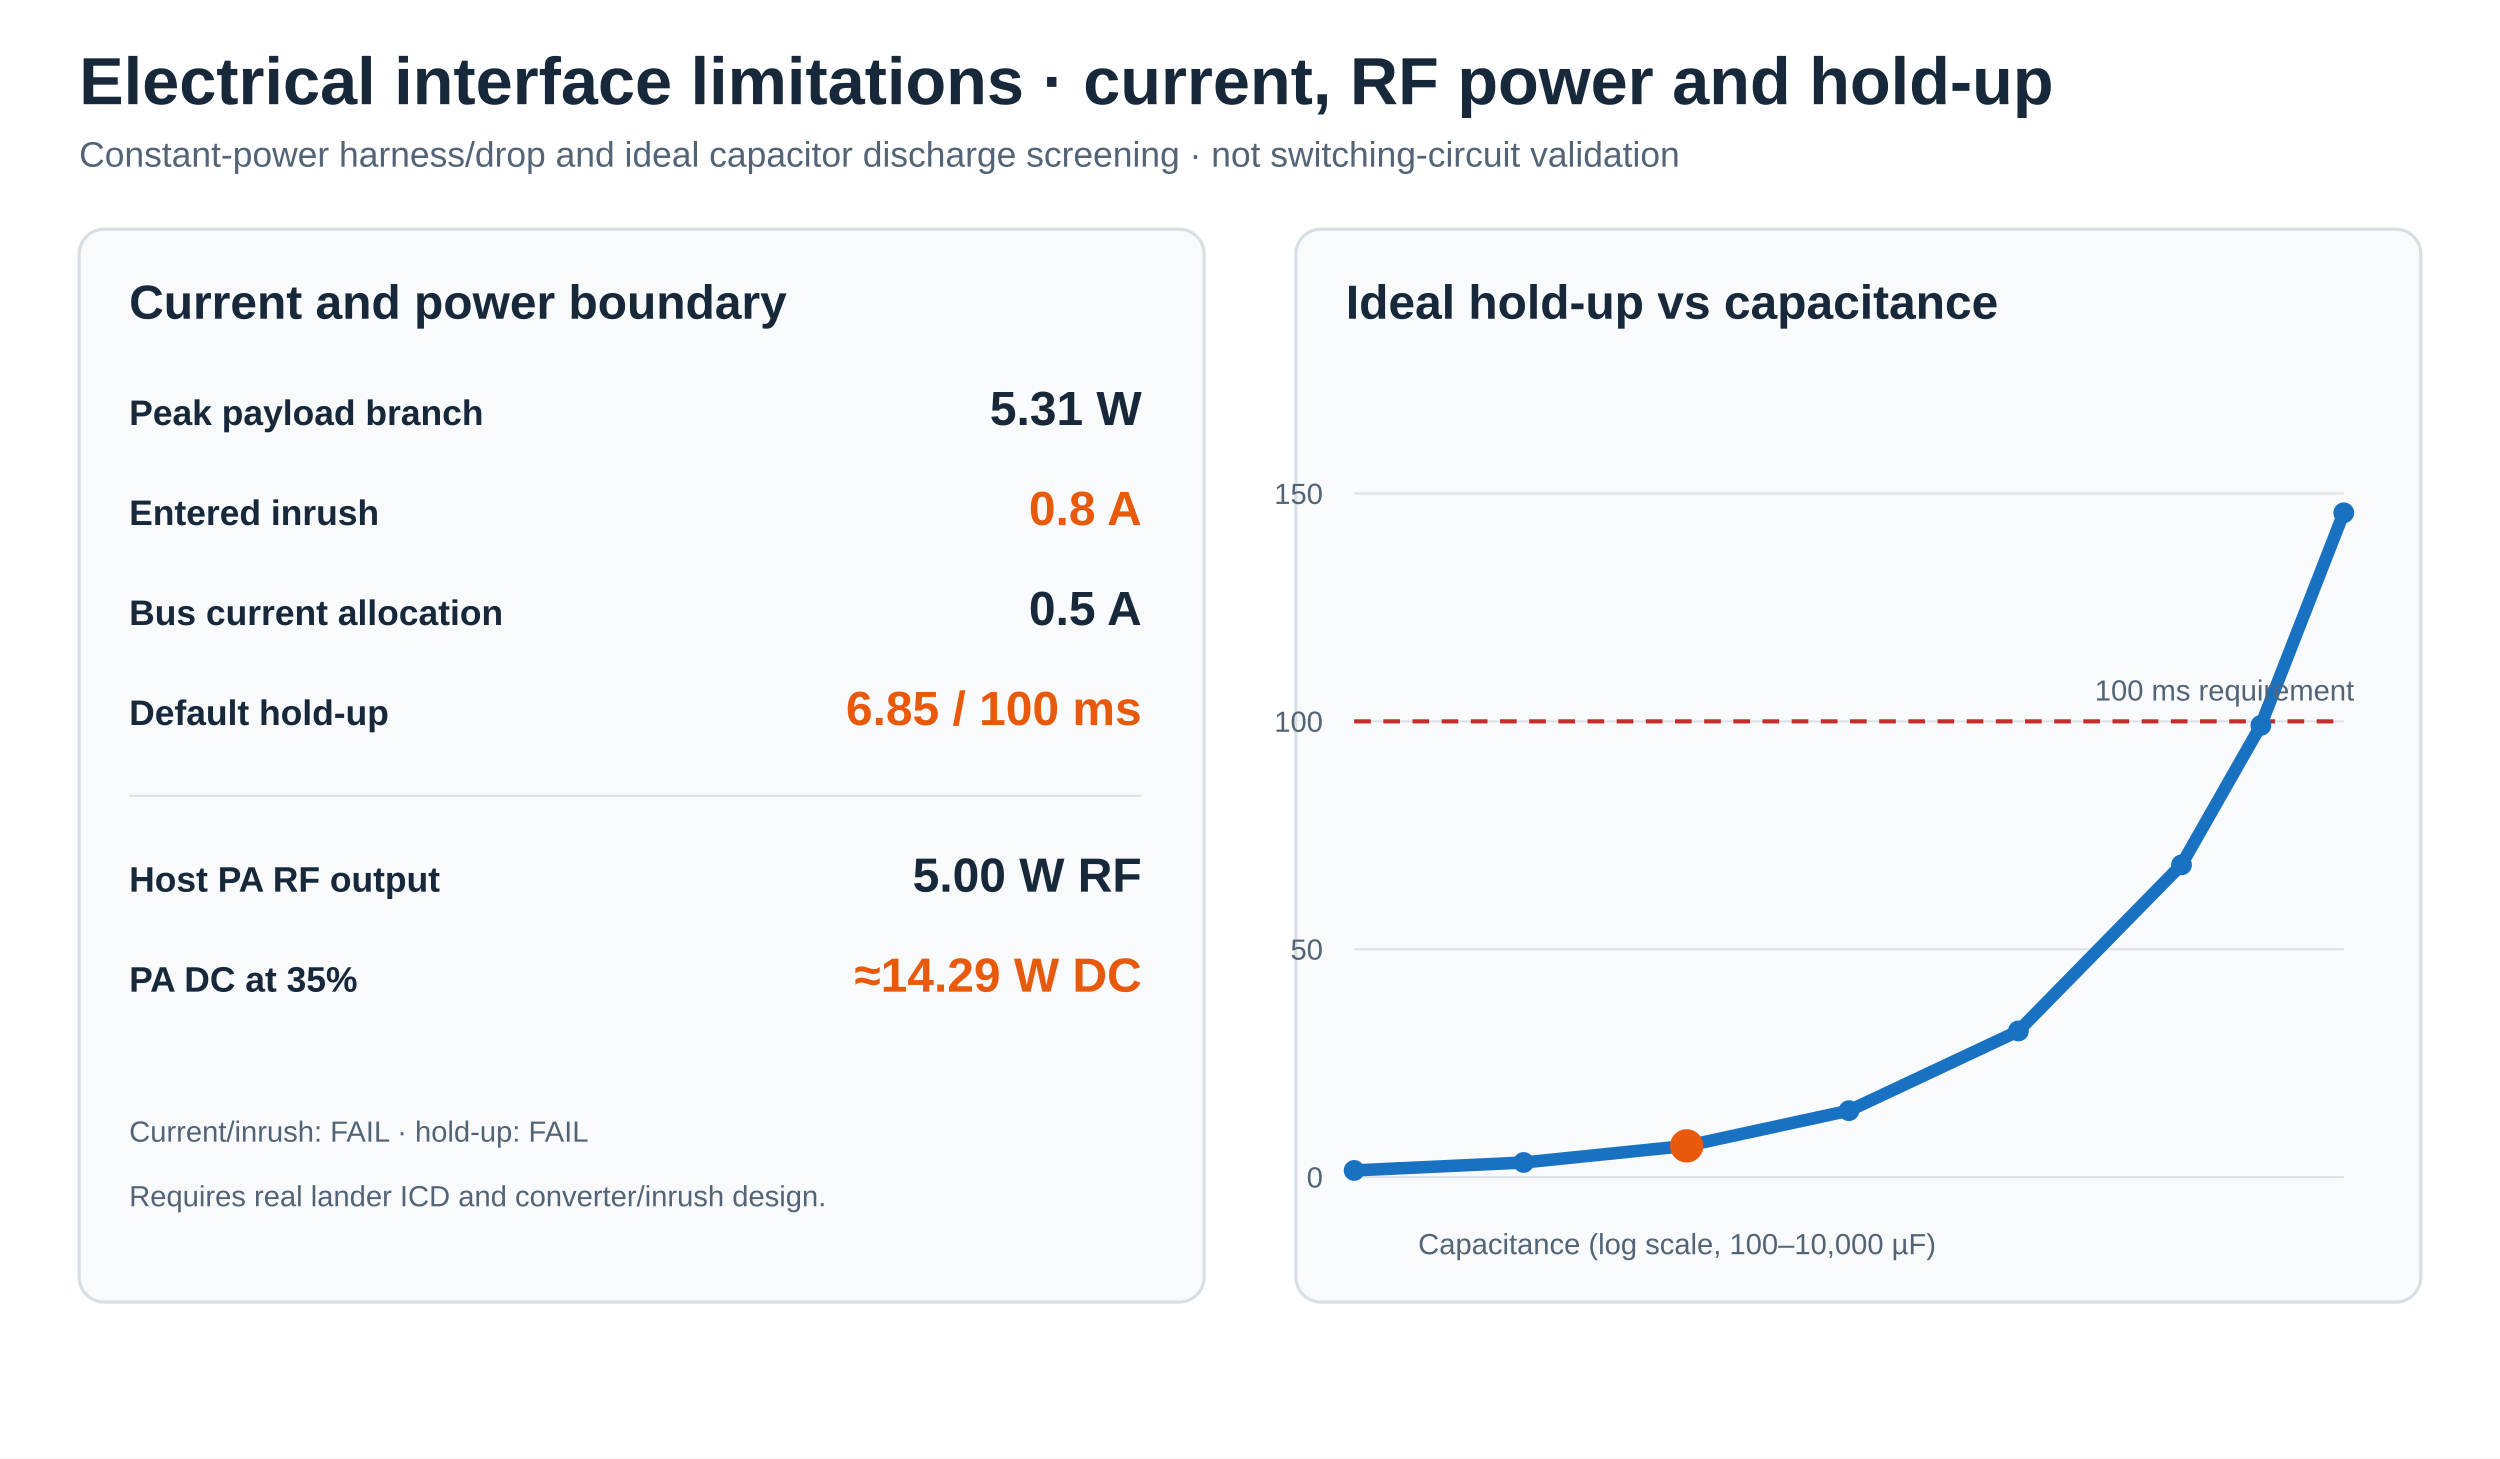
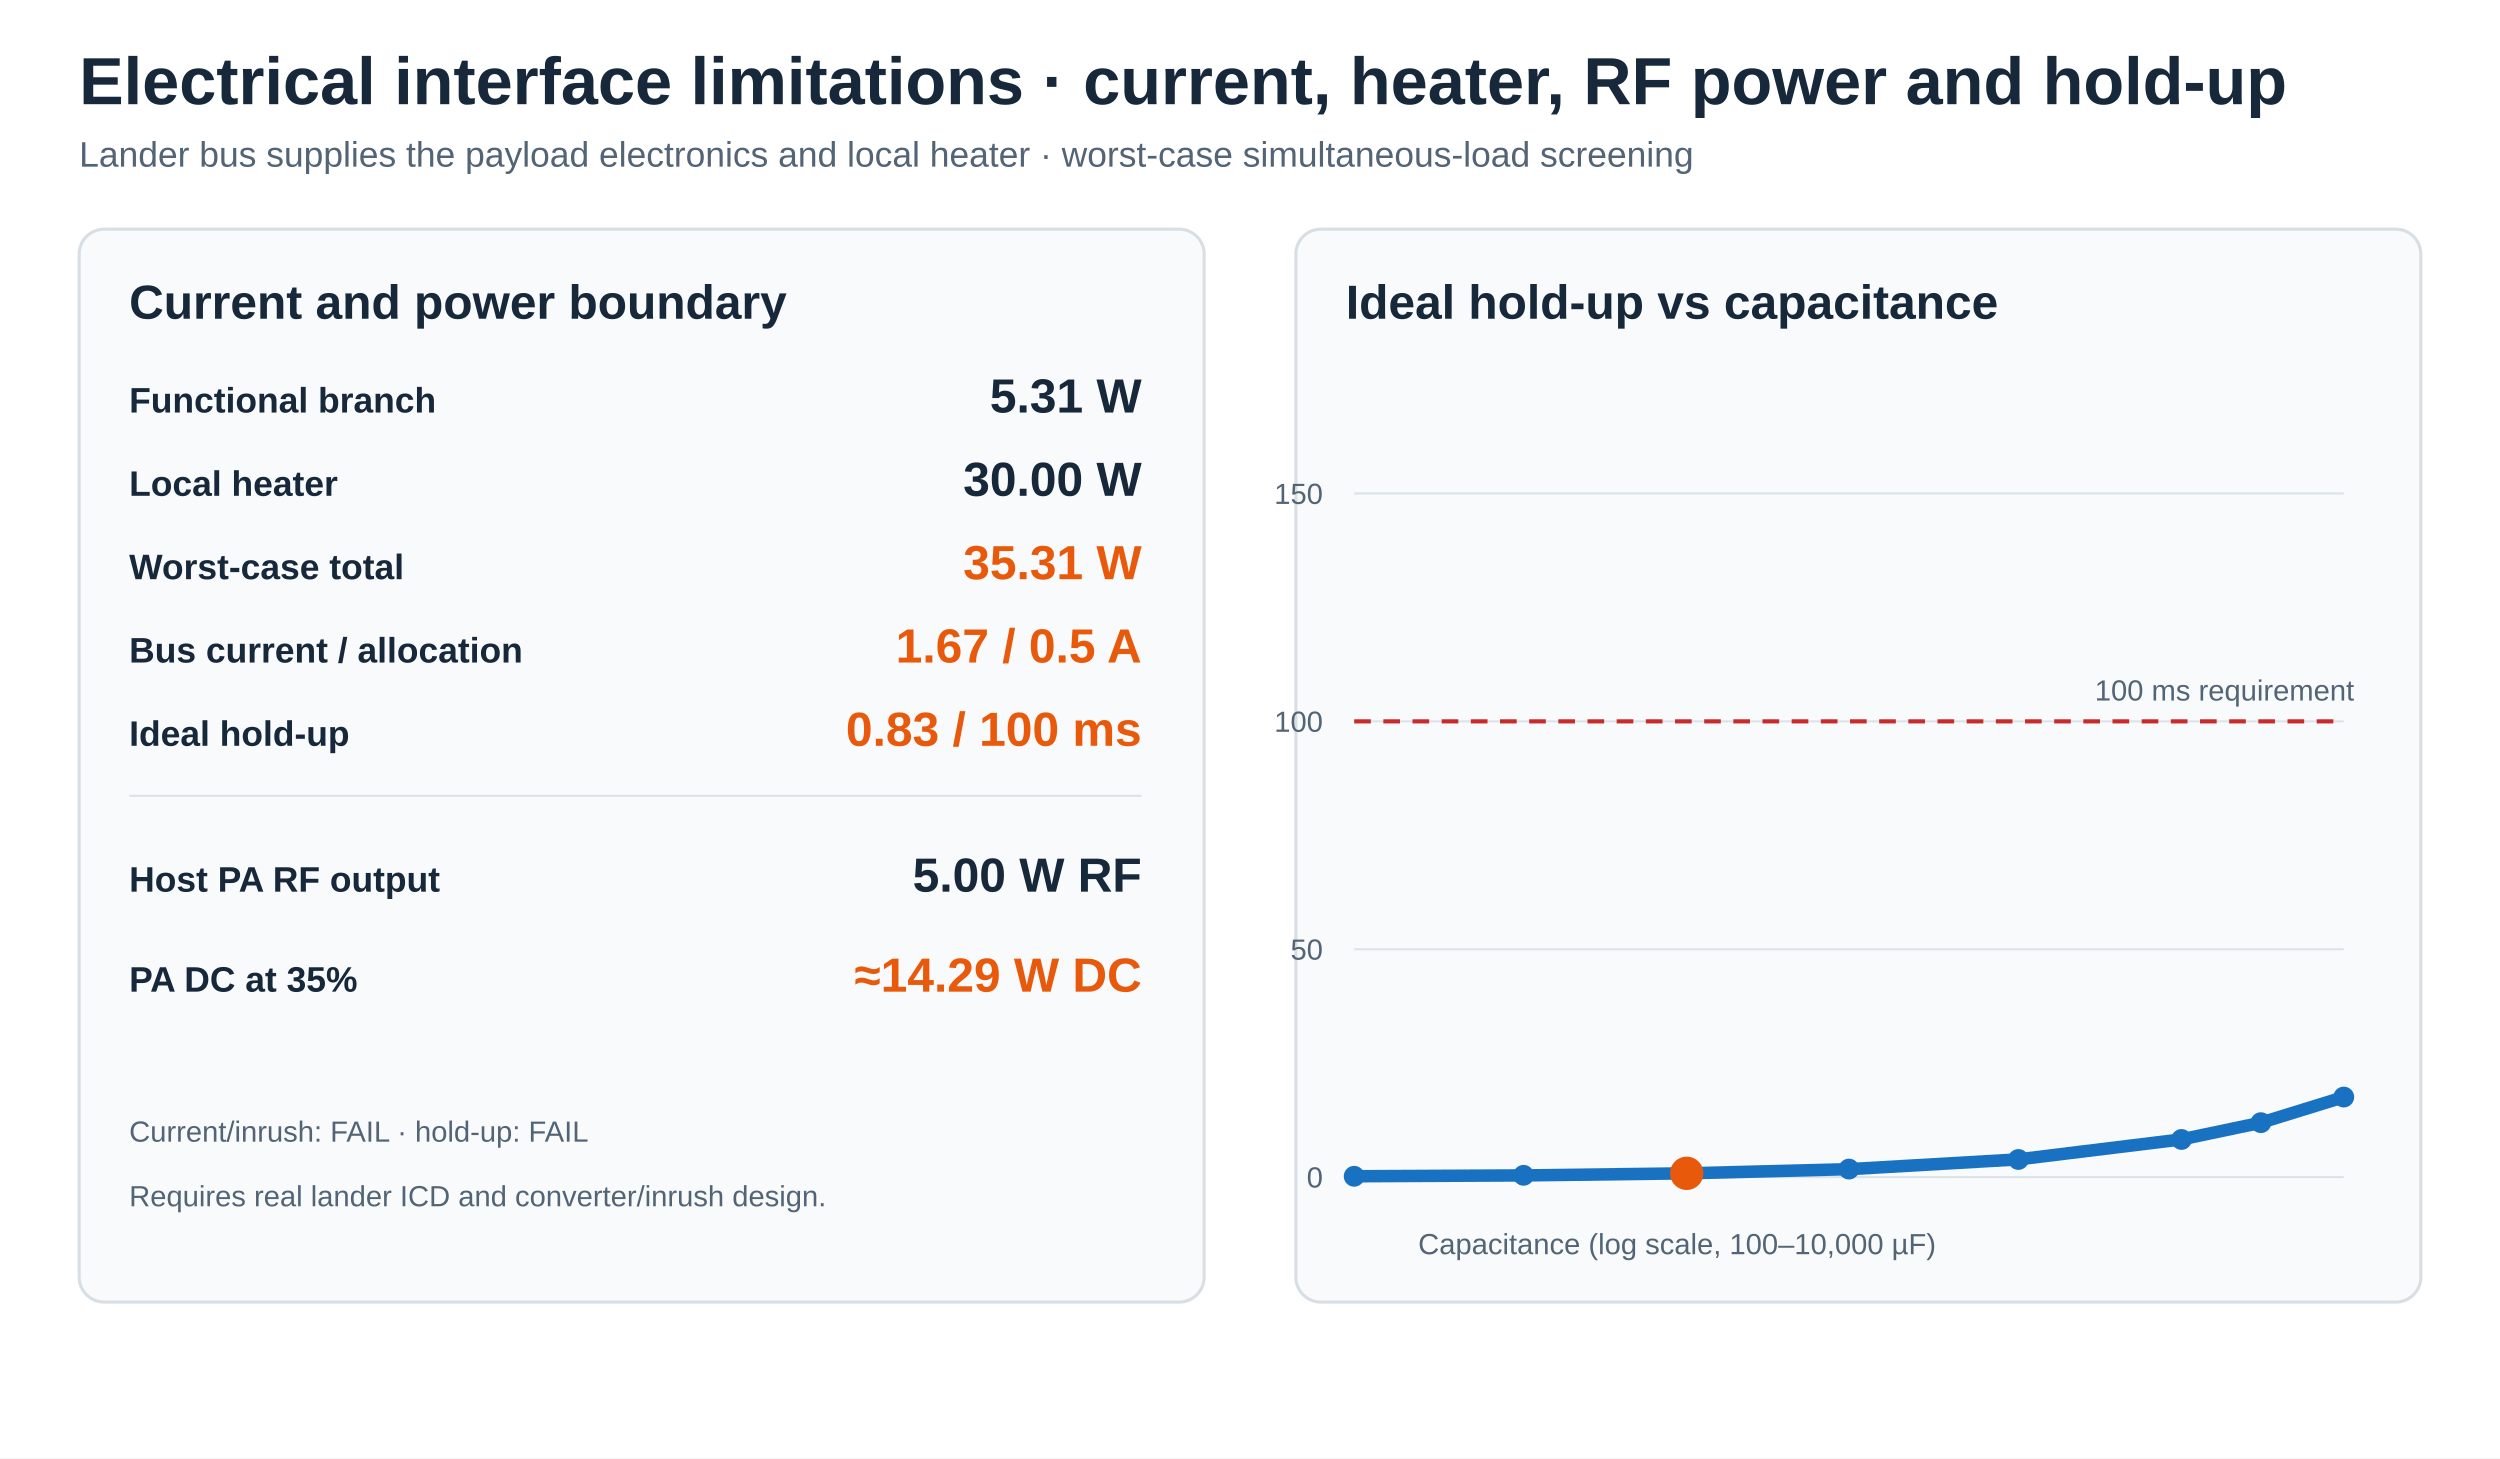
<svg xmlns="http://www.w3.org/2000/svg" width="1200" height="700" viewBox="0 0 1200 700">
  <rect width="100%" height="100%" fill="white" />
  <style>text{font-family:Arial,"Noto Sans Thai",sans-serif;fill:#17283b}.title{font-size:32px;font-weight:700}.sub{font-size:17px;fill:#526476}.h{font-size:23px;font-weight:700}.label{font-size:17px;font-weight:700}.small{font-size:14px;fill:#526476}.tiny{font-size:12px;fill:#526476}.white{fill:#fff}.green{fill:#66a80f}.orange{fill:#e8590c}.red{fill:#c92a2a}.blue{fill:#1971c2}.grid{stroke:#dce3e8;stroke-width:1}.axis{stroke:#71808e;stroke-width:1.5}.card{fill:#f8fafb;stroke:#d7dfe5;stroke-width:1.5}.warn{fill:#fff4e6;stroke:#ffa94d;stroke-width:1.5}</style>
-   <text x="38" y="50" class="title">Electrical interface limitations · current, RF power and hold-up</text>
-   <text x="38" y="80" class="sub">Constant-power harness/drop and ideal capacitor discharge screening · not switching-circuit validation</text>
+   <text x="38" y="50" class="title">Electrical interface limitations · current, heater, RF power and hold-up</text>
+   <text x="38" y="80" class="sub">Lander bus supplies the payload electronics and local heater · worst-case simultaneous-load screening</text>
  <rect x="38" y="110" width="540" height="515" rx="12" class="card" />
  <text x="62" y="153" class="h">Current and power boundary</text>
-   <text x="62" y="204" class="label">Peak payload branch</text>
-   <text x="548" y="204" class="h" text-anchor="end">5.31 W</text>
-   <text x="62" y="252" class="label">Entered inrush</text>
-   <text x="548" y="252" class="h orange" text-anchor="end">0.8 A</text>
-   <text x="62" y="300" class="label">Bus current allocation</text>
-   <text x="548" y="300" class="h" text-anchor="end">0.5 A</text>
-   <text x="62" y="348" class="label">Default hold-up</text>
-   <text x="548" y="348" class="h orange" text-anchor="end">6.85 / 100 ms</text>
+   <text x="62" y="198" class="label">Functional branch</text>
+   <text x="548" y="198" class="h" text-anchor="end">5.31 W</text>
+   <text x="62" y="238" class="label">Local heater</text>
+   <text x="548" y="238" class="h" text-anchor="end">30.00 W</text>
+   <text x="62" y="278" class="label">Worst-case total</text>
+   <text x="548" y="278" class="h orange" text-anchor="end">35.31 W</text>
+   <text x="62" y="318" class="label">Bus current / allocation</text>
+   <text x="548" y="318" class="h orange" text-anchor="end">1.67 / 0.5 A</text>
+   <text x="62" y="358" class="label">Ideal hold-up</text>
+   <text x="548" y="358" class="h orange" text-anchor="end">0.83 / 100 ms</text>
  <line x1="62" y1="382" x2="548" y2="382" class="grid" />
  <text x="62" y="428" class="label">Host PA RF output</text>
  <text x="548" y="428" class="h" text-anchor="end">5.00 W RF</text>
  <text x="62" y="476" class="label">PA DC at 35%</text>
  <text x="548" y="476" class="h orange" text-anchor="end">≈14.29 W DC</text>
  <text x="62" y="548" class="small">Current/inrush: FAIL · hold-up: FAIL</text>
  <text x="62" y="579" class="small">Requires real lander ICD and converter/inrush design.</text>
  <rect x="622" y="110" width="540" height="515" rx="12" class="card" />
  <text x="646" y="153" class="h">Ideal hold-up vs capacitance</text>
  <line x1="650" y1="565" x2="1125" y2="565" class="grid" />
  <text x="635" y="570" class="small" text-anchor="end">0</text>
  <line x1="650" y1="455.625" x2="1125" y2="455.625" class="grid" />
  <text x="635" y="460.625" class="small" text-anchor="end">50</text>
  <line x1="650" y1="346.25" x2="1125" y2="346.25" class="grid" />
  <text x="635" y="351.25" class="small" text-anchor="end">100</text>
  <line x1="650" y1="236.875" x2="1125" y2="236.875" class="grid" />
  <text x="635" y="241.875" class="small" text-anchor="end">150</text>
  <line x1="650" y1="346.25" x2="1125" y2="346.25" stroke="#c92a2a" stroke-width="2" stroke-dasharray="8 6" />
-   <path d="M650.0,561.8 L731.3,558.0 L809.6,550.0 L887.5,533.1 L968.8,494.9 L1047.1,415.1 L1085.2,348.2 L1125.0,246.1" fill="none" stroke="#1971c2" stroke-width="6" />
-   <circle cx="650" cy="561.811" r="5" fill="#1971c2" />
-   <circle cx="731.325" cy="557.985" r="5" fill="#1971c2" />
-   <circle cx="809.623" cy="550.014" r="5" fill="#1971c2" />
-   <circle cx="887.5" cy="533.115" r="5" fill="#1971c2" />
-   <circle cx="968.825" cy="494.853" r="5" fill="#1971c2" />
-   <circle cx="1047.123" cy="415.14" r="5" fill="#1971c2" />
-   <circle cx="1085.221" cy="348.181" r="5" fill="#1971c2" />
-   <circle cx="1125" cy="246.149" r="5" fill="#1971c2" />
-   <circle cx="809.623" cy="550.014" r="8" fill="#e8590c" />
+   <path d="M650.0,564.6 L731.3,564.2 L809.6,563.2 L887.5,561.2 L968.8,556.5 L1047.1,546.9 L1085.2,538.9 L1125.0,526.6" fill="none" stroke="#1971c2" stroke-width="6" />
+   <circle cx="650" cy="564.616" r="5" fill="#1971c2" />
+   <circle cx="731.325" cy="564.155" r="5" fill="#1971c2" />
+   <circle cx="809.623" cy="563.195" r="5" fill="#1971c2" />
+   <circle cx="887.5" cy="561.159" r="5" fill="#1971c2" />
+   <circle cx="968.825" cy="556.549" r="5" fill="#1971c2" />
+   <circle cx="1047.123" cy="546.946" r="5" fill="#1971c2" />
+   <circle cx="1085.221" cy="538.879" r="5" fill="#1971c2" />
+   <circle cx="1125" cy="526.586" r="5" fill="#1971c2" />
+   <circle cx="809.623" cy="563.195" r="8" fill="#e8590c" />
  <text x="805" y="602" class="small" text-anchor="middle">Capacitance (log scale, 100–10,000 µF)</text>
  <text x="1130" y="336.25" class="small" text-anchor="end">100 ms requirement</text>
</svg>
